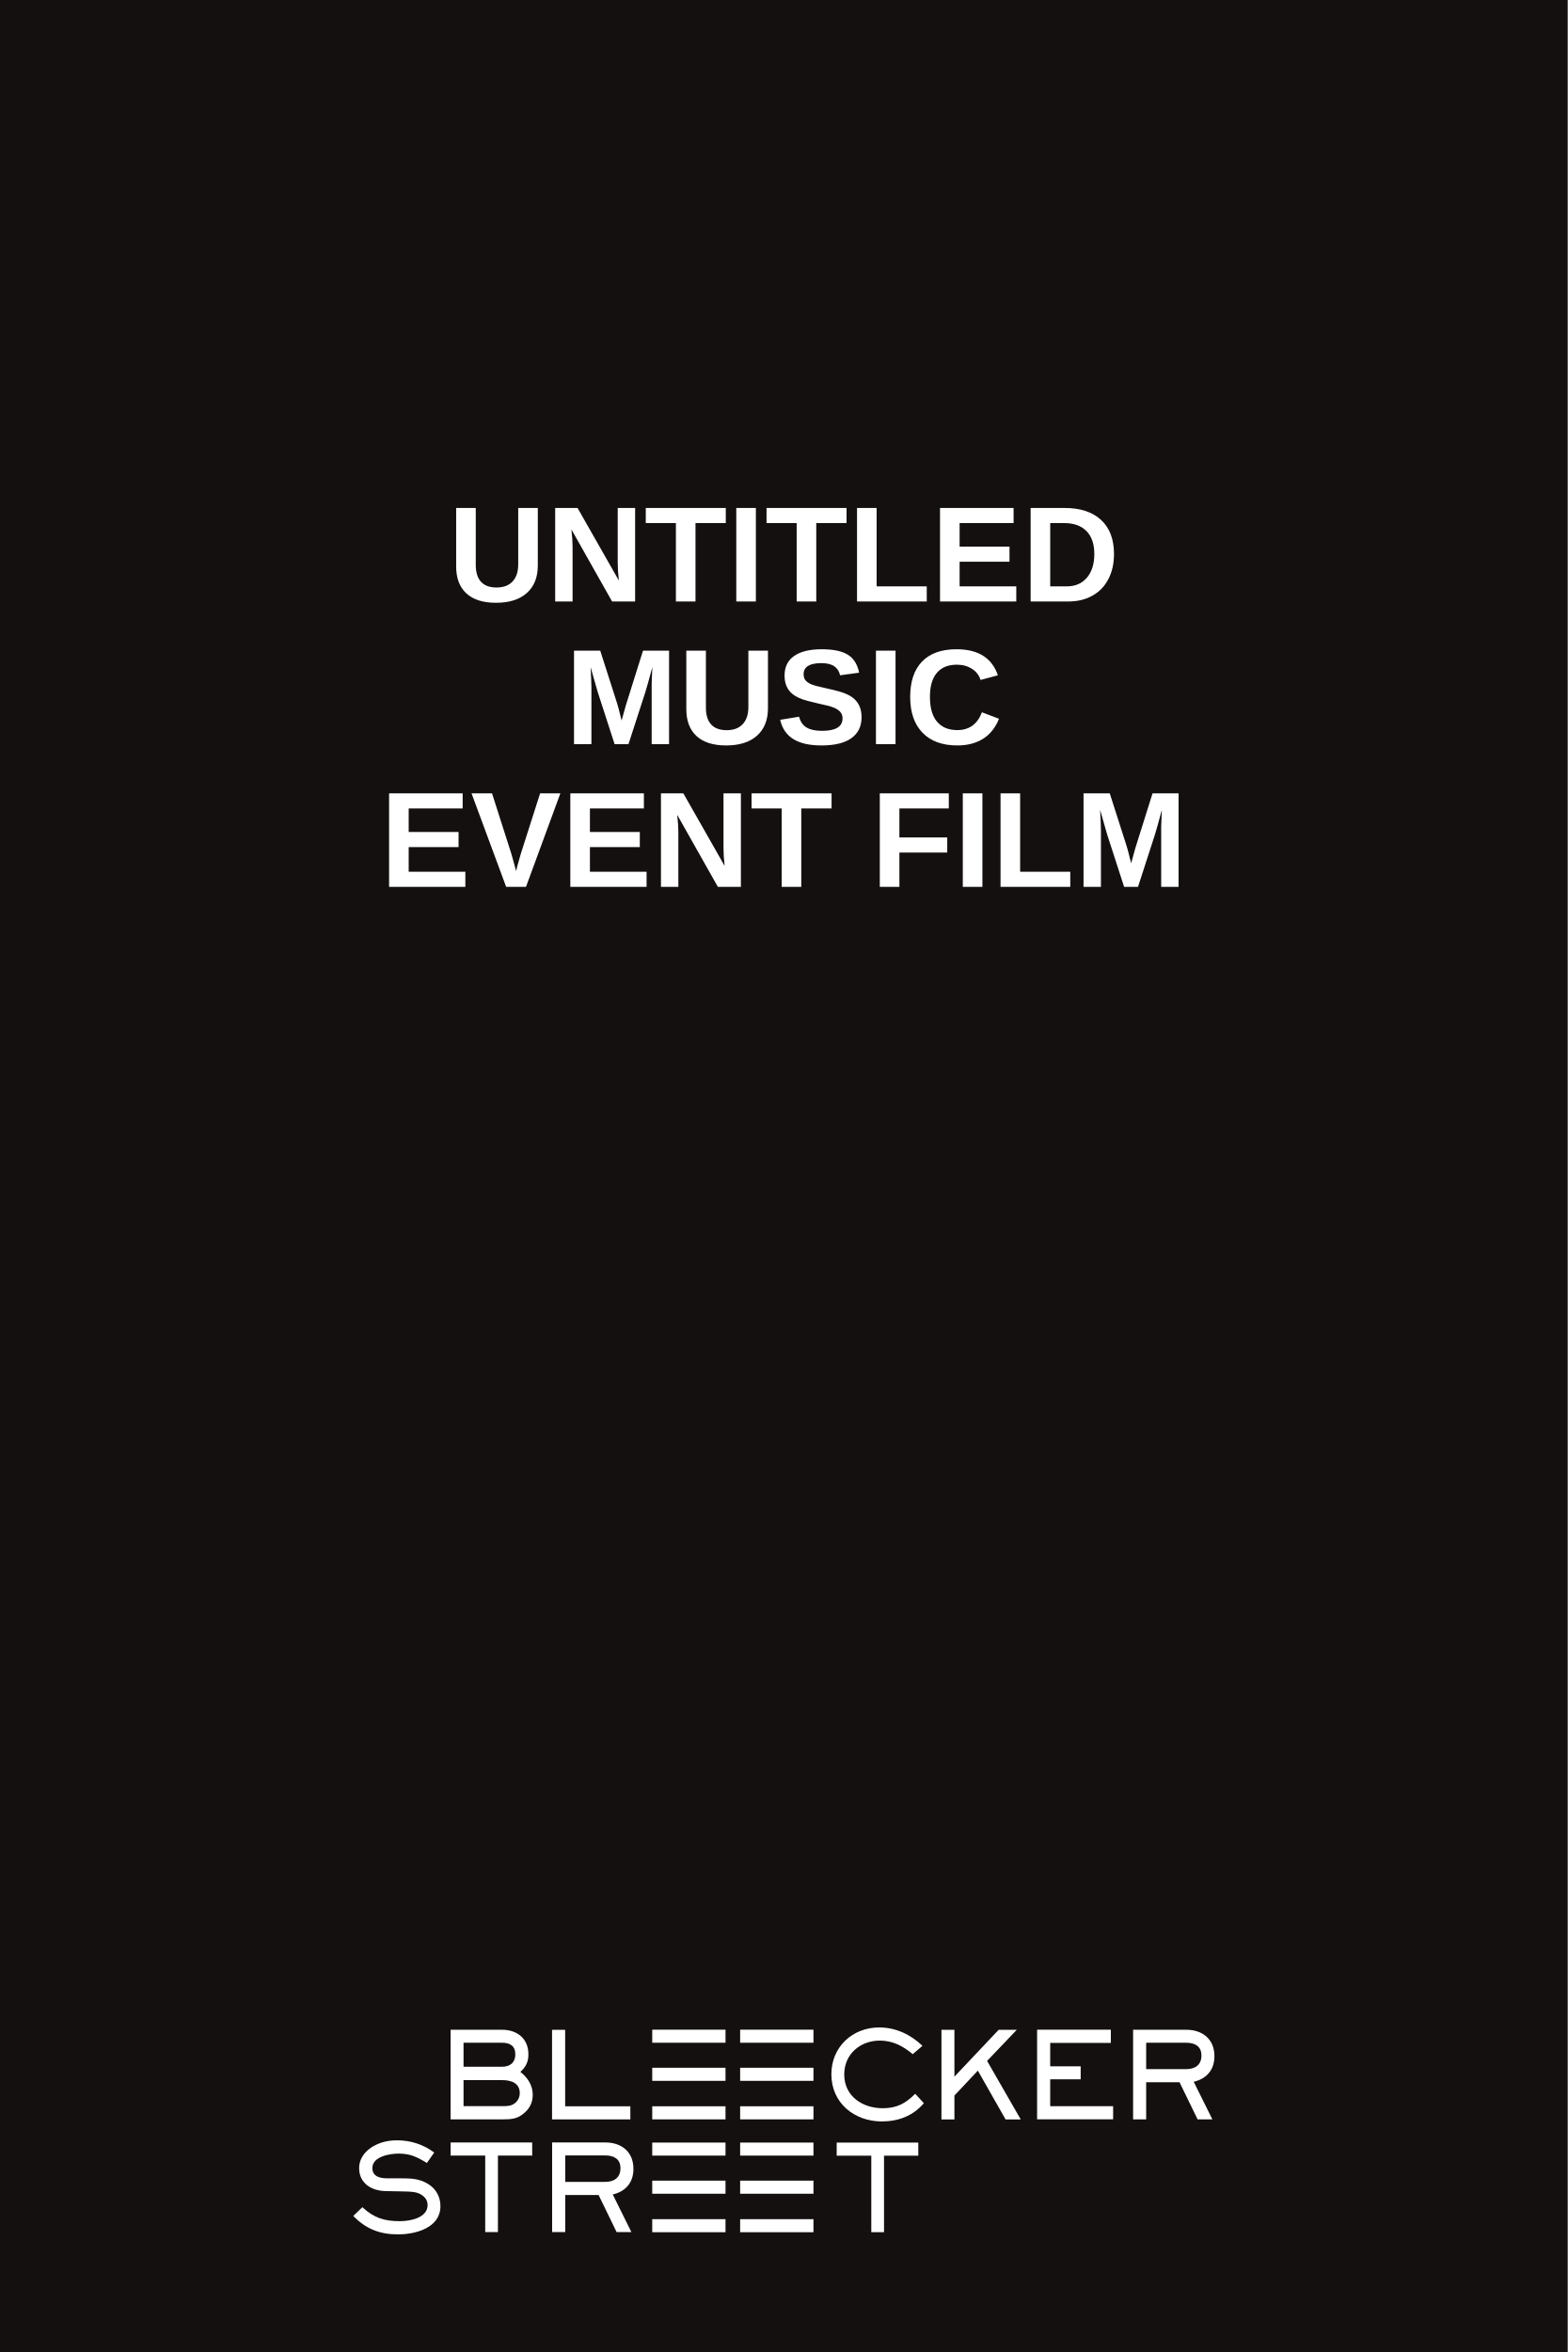
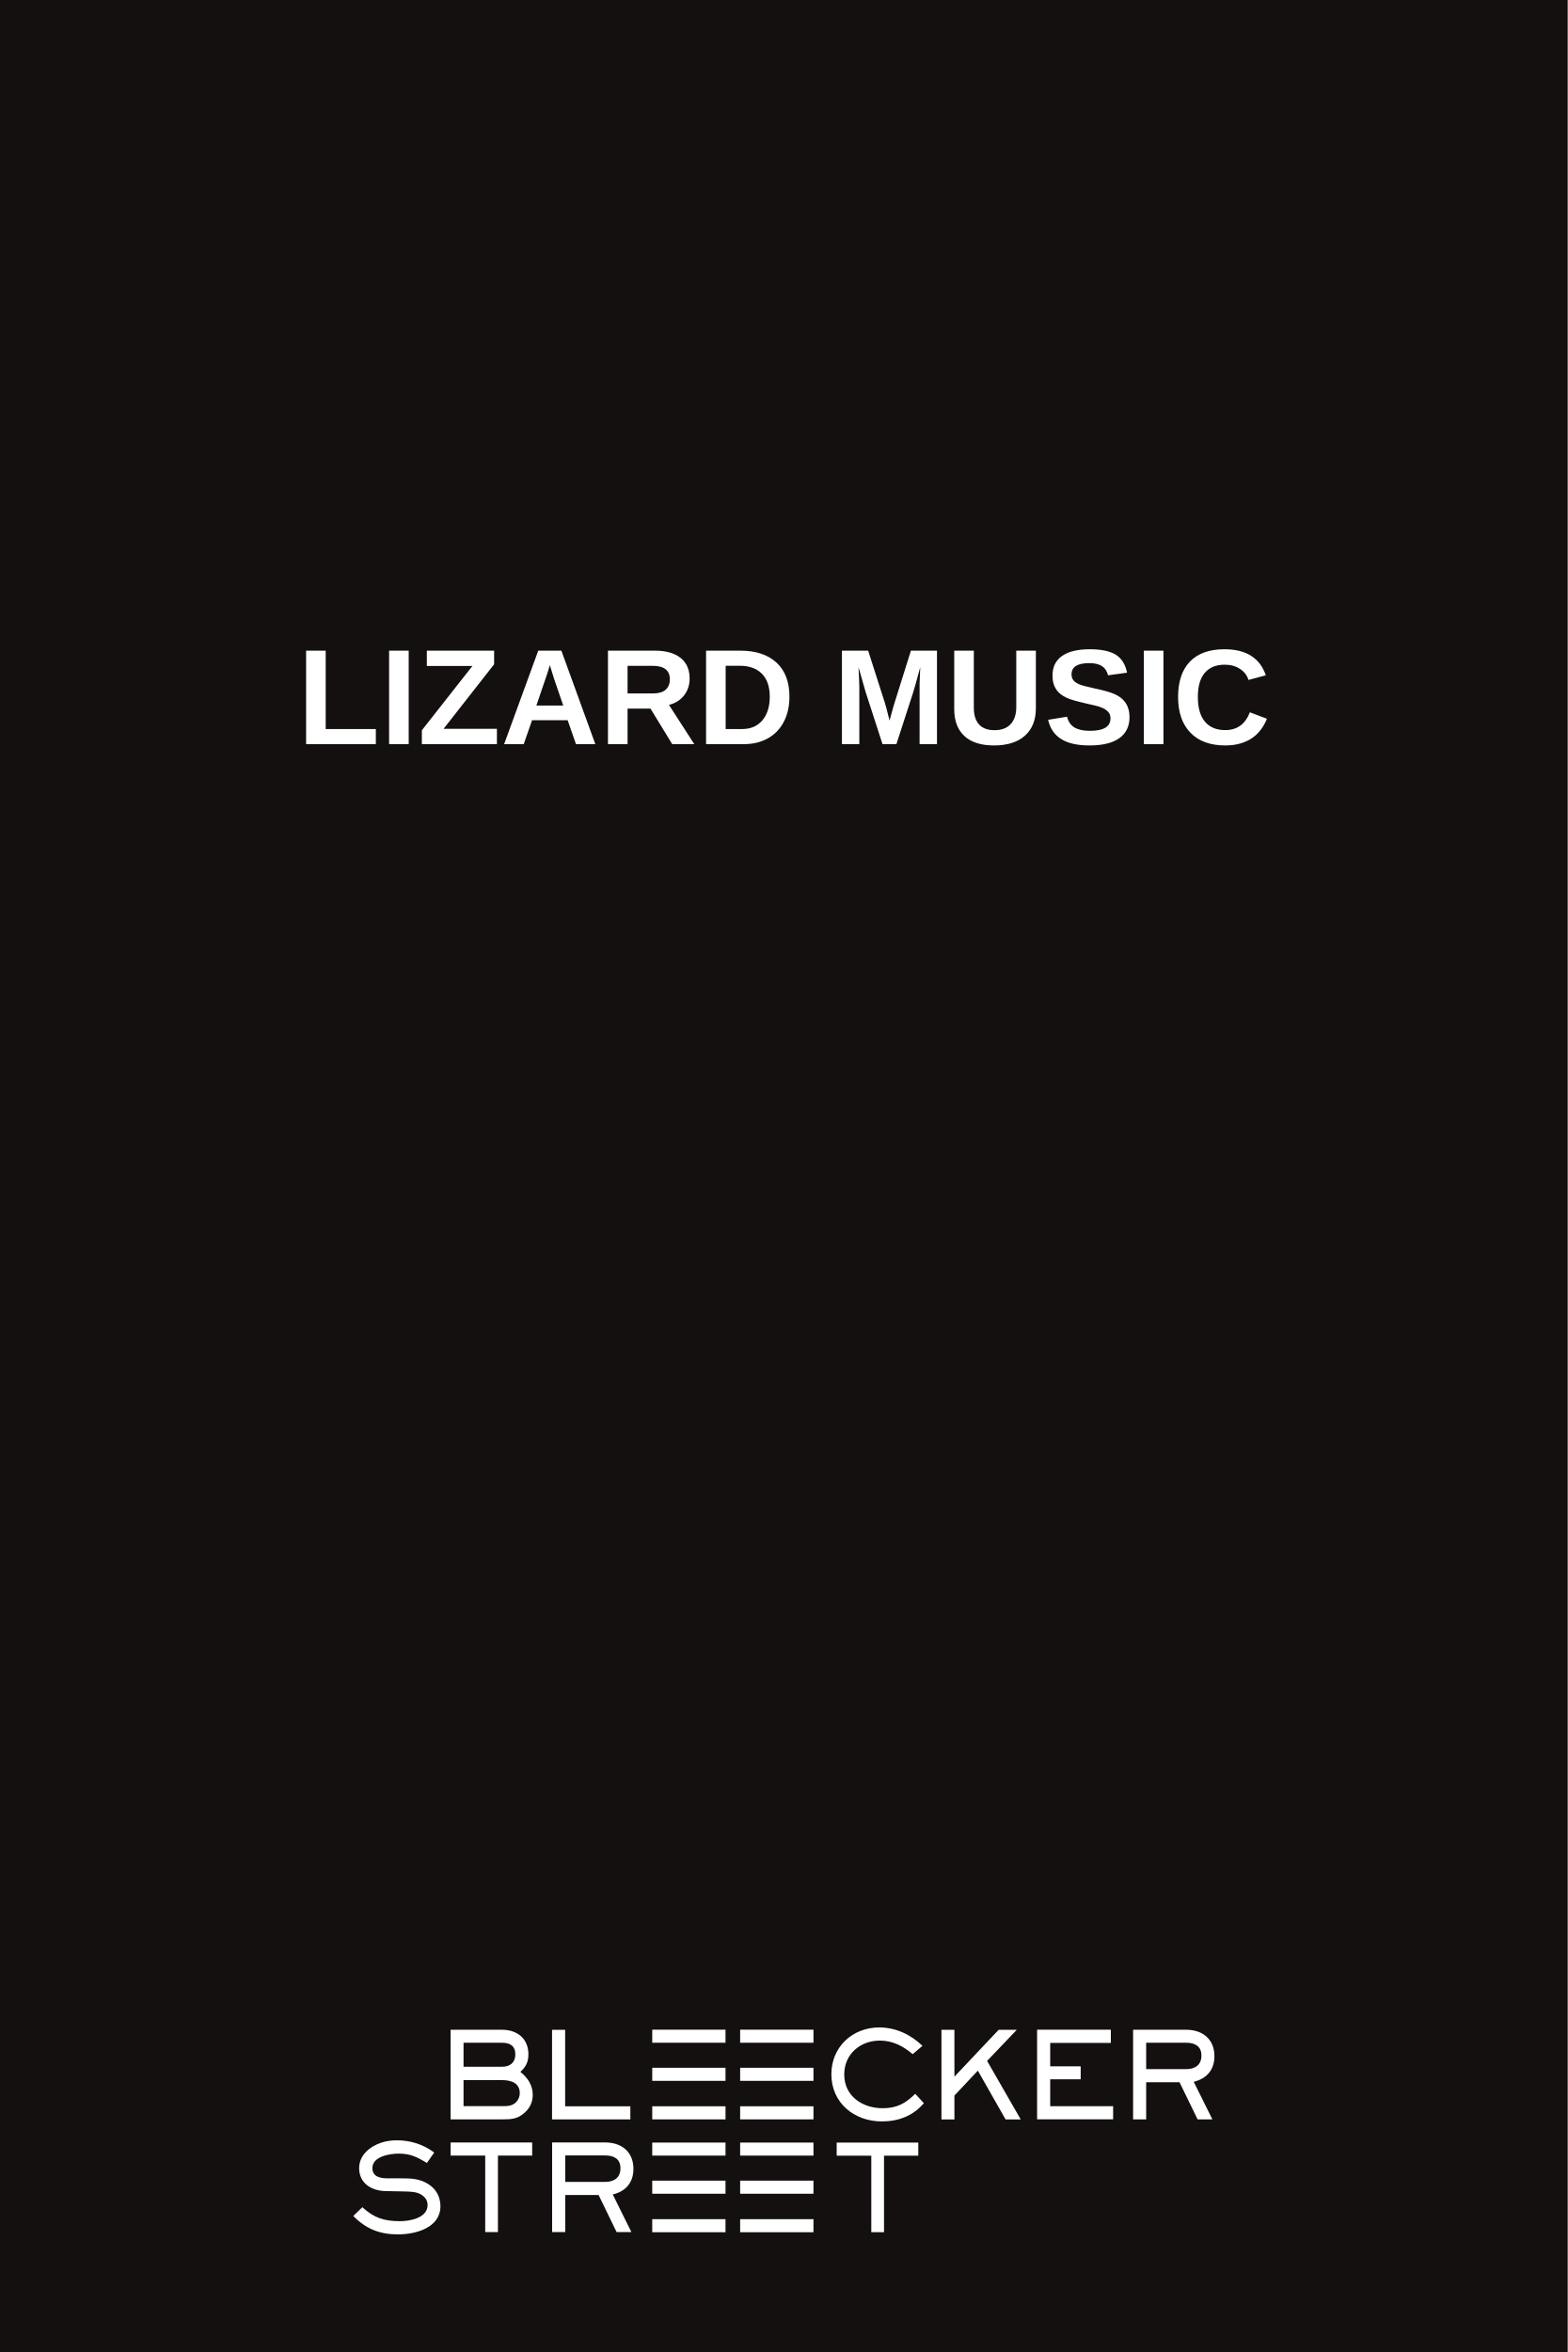
<svg xmlns="http://www.w3.org/2000/svg" viewBox="0 0 300 450" width="300" height="450" font-family="Arial, Helvetica, sans-serif">
  <rect width="300" height="450" fill="#14100F" />
-   <text x="150.0" y="107.7" text-anchor="middle" dominant-baseline="middle" font-weight="bold" font-size="26.0" fill="#FFFFFF">UNTITLED</text>
-   <text x="150.0" y="135.0" text-anchor="middle" dominant-baseline="middle" font-weight="bold" font-size="26.0" fill="#FFFFFF">MUSIC</text>
-   <text x="150.0" y="162.3" text-anchor="middle" dominant-baseline="middle" font-weight="bold" font-size="26.0" fill="#FFFFFF">EVENT FILM</text>
+   <text x="150.0" y="135.0" text-anchor="middle" dominant-baseline="middle" font-weight="bold" font-size="26.0" fill="#FFFFFF">LIZARD MUSIC</text>
  <svg x="67.6" y="387.9" width="164.8" height="39.6" viewBox="0.0 0.0 1000.742 240.401" preserveAspectRatio="xMidYMid meet">
    <g fill="#FFFFFF">
      <g fill="#FFFFFF">
        <path d="M172.845,61.172H128.16v30.253h46.21c5.596,0,10.614-0.427,14.811-4.6c2.814-2.766,4.332-6.543,4.332-10.479   C193.512,64.238,183.024,61.172,172.845,61.172 M172.845,17.751H128.16v27.914h44.685c9.215,0,15.506-4.773,15.506-14.384   C188.351,21.371,182.06,17.751,172.845,17.751 M199.652,98.538c-8.52,7.966-15.814,8.251-26.808,8.251H113.12V2.671h59.725   c17.561,0,30.688,10.148,30.688,28.483c0,8.899-2.861,14.51-9.317,20.485c8.479,6.717,14.368,15.553,14.368,26.633   C208.583,86.272,205.508,93.258,199.652,98.538" />
        <path d="M292.792,148.708h-46.455v30.728h46.455c10.337,0,17.719-4.932,17.719-15.917   C310.511,152.612,302.71,148.708,292.792,148.708 M301.565,194.057l21.654,43.705h-17.174l-20.943-43.104h-38.766v43.104h-15.23   V133.612h61.685c19,0,32.807,10.875,32.807,30.712C325.599,180.068,316.684,190.469,301.565,194.057" />
        <path d="M967.88,17.751h-46.471v30.68h46.471c10.378,0,17.759-4.836,17.759-15.869C985.639,21.639,977.807,17.751,967.88,17.751    M976.668,63.131l21.68,43.658h-17.175L960.19,63.685h-38.781v43.104h-15.182V2.671h61.652c19.008,0,32.862,10.891,32.862,30.728   C1000.742,49.126,991.787,59.527,976.668,63.131" />
        <polygon points="231.005,106.82 231.005,2.75 246.235,2.75 246.235,91.599 322.003,91.599 322.003,106.82  " />
        <path d="M52.067,240.401c-21.251,0-37.113-6.18-52.067-21.387l10.599-10.18c13.388,12.409,25.417,16.234,43.609,16.234   c11.524,0,32.174-3.636,32.174-18.747c0-5.152-2.64-9.073-6.979-11.823c-5.453-3.509-10.583-3.841-25.946-4.078l-15.633-0.3   c-16.201-0.237-30.98-8.741-30.98-26.635c0-15.237,12.693-25.4,25.962-29.699c5.88-1.866,11.997-2.672,18.004-2.672   c15.616,0,30.704,4.742,43.278,14.21l-8.528,12.139c-11.318-6.954-19.26-10.906-32.782-10.906c-10.18,0-30.555,3.257-30.555,16.787   c0,10.194,9.342,11.965,17.561,11.965h15.507c11.57,0,21.07,0.175,31.368,6.322c9.389,5.564,14.661,15.064,14.661,25.939   C101.32,232.846,72.45,240.401,52.067,240.401" />
        <polygon points="168.119,148.865 168.119,237.746 153.356,237.746 153.356,148.865 113.135,148.865 113.135,133.645    207.936,133.645 207.936,148.865  " />
        <polygon points="616.777,148.992 616.777,237.856 602,237.856 602,148.992 561.779,148.992 561.779,133.771 656.61,133.771    656.61,148.992  " />
        <path d="M614.258,109.176c-32.111,0-58.659-21.497-58.659-54.817C555.599,22.746,580.036,0,611.167,0   c19.276,0,36.561,8.156,50.272,21.371l-11.334,9.642c-11.167-9.342-23.156-15.759-38.116-15.759   c-22.856,0-41.437,15.759-41.437,39.358c0,25.275,21.22,39.231,44.676,39.231c16.313,0,26.492-5.484,37.811-16.754l10.036,10.891   C650.524,102.79,633.392,109.176,614.258,109.176" />
        <polygon points="758.033,106.852 725.819,50.17 698.585,79.111 698.585,106.852 683.513,106.852 683.513,2.75 698.585,2.75    698.585,57.172 749.972,2.75 771.025,2.75 736.567,38.868 775.642,106.852  " />
        <polygon points="794.673,106.726 794.673,2.608 880.359,2.608 880.359,17.957 809.886,17.957 809.886,45.159 845.316,45.159    845.316,60.239 809.886,60.239 809.886,91.488 883.016,91.488 883.016,106.726  " />
        <rect x="347.443" y="46.835" width="85.142" height="15.19" />
        <rect x="347.443" y="2.592" width="85.142" height="15.159" />
        <rect x="347.443" y="91.583" width="85.142" height="15.206" />
        <rect x="449.593" y="46.835" width="85.189" height="15.19" />
        <rect x="449.593" y="2.592" width="85.189" height="15.159" />
        <rect x="449.593" y="91.583" width="85.189" height="15.206" />
        <rect x="347.443" y="177.981" width="85.142" height="15.206" />
        <rect x="347.443" y="133.755" width="85.142" height="15.143" />
        <rect x="347.443" y="222.745" width="85.142" height="15.159" />
        <rect x="449.593" y="177.981" width="85.189" height="15.206" />
        <rect x="449.593" y="133.755" width="85.189" height="15.143" />
        <rect x="449.593" y="222.745" width="85.189" height="15.159" />
      </g>
    </g>
  </svg>
</svg>
